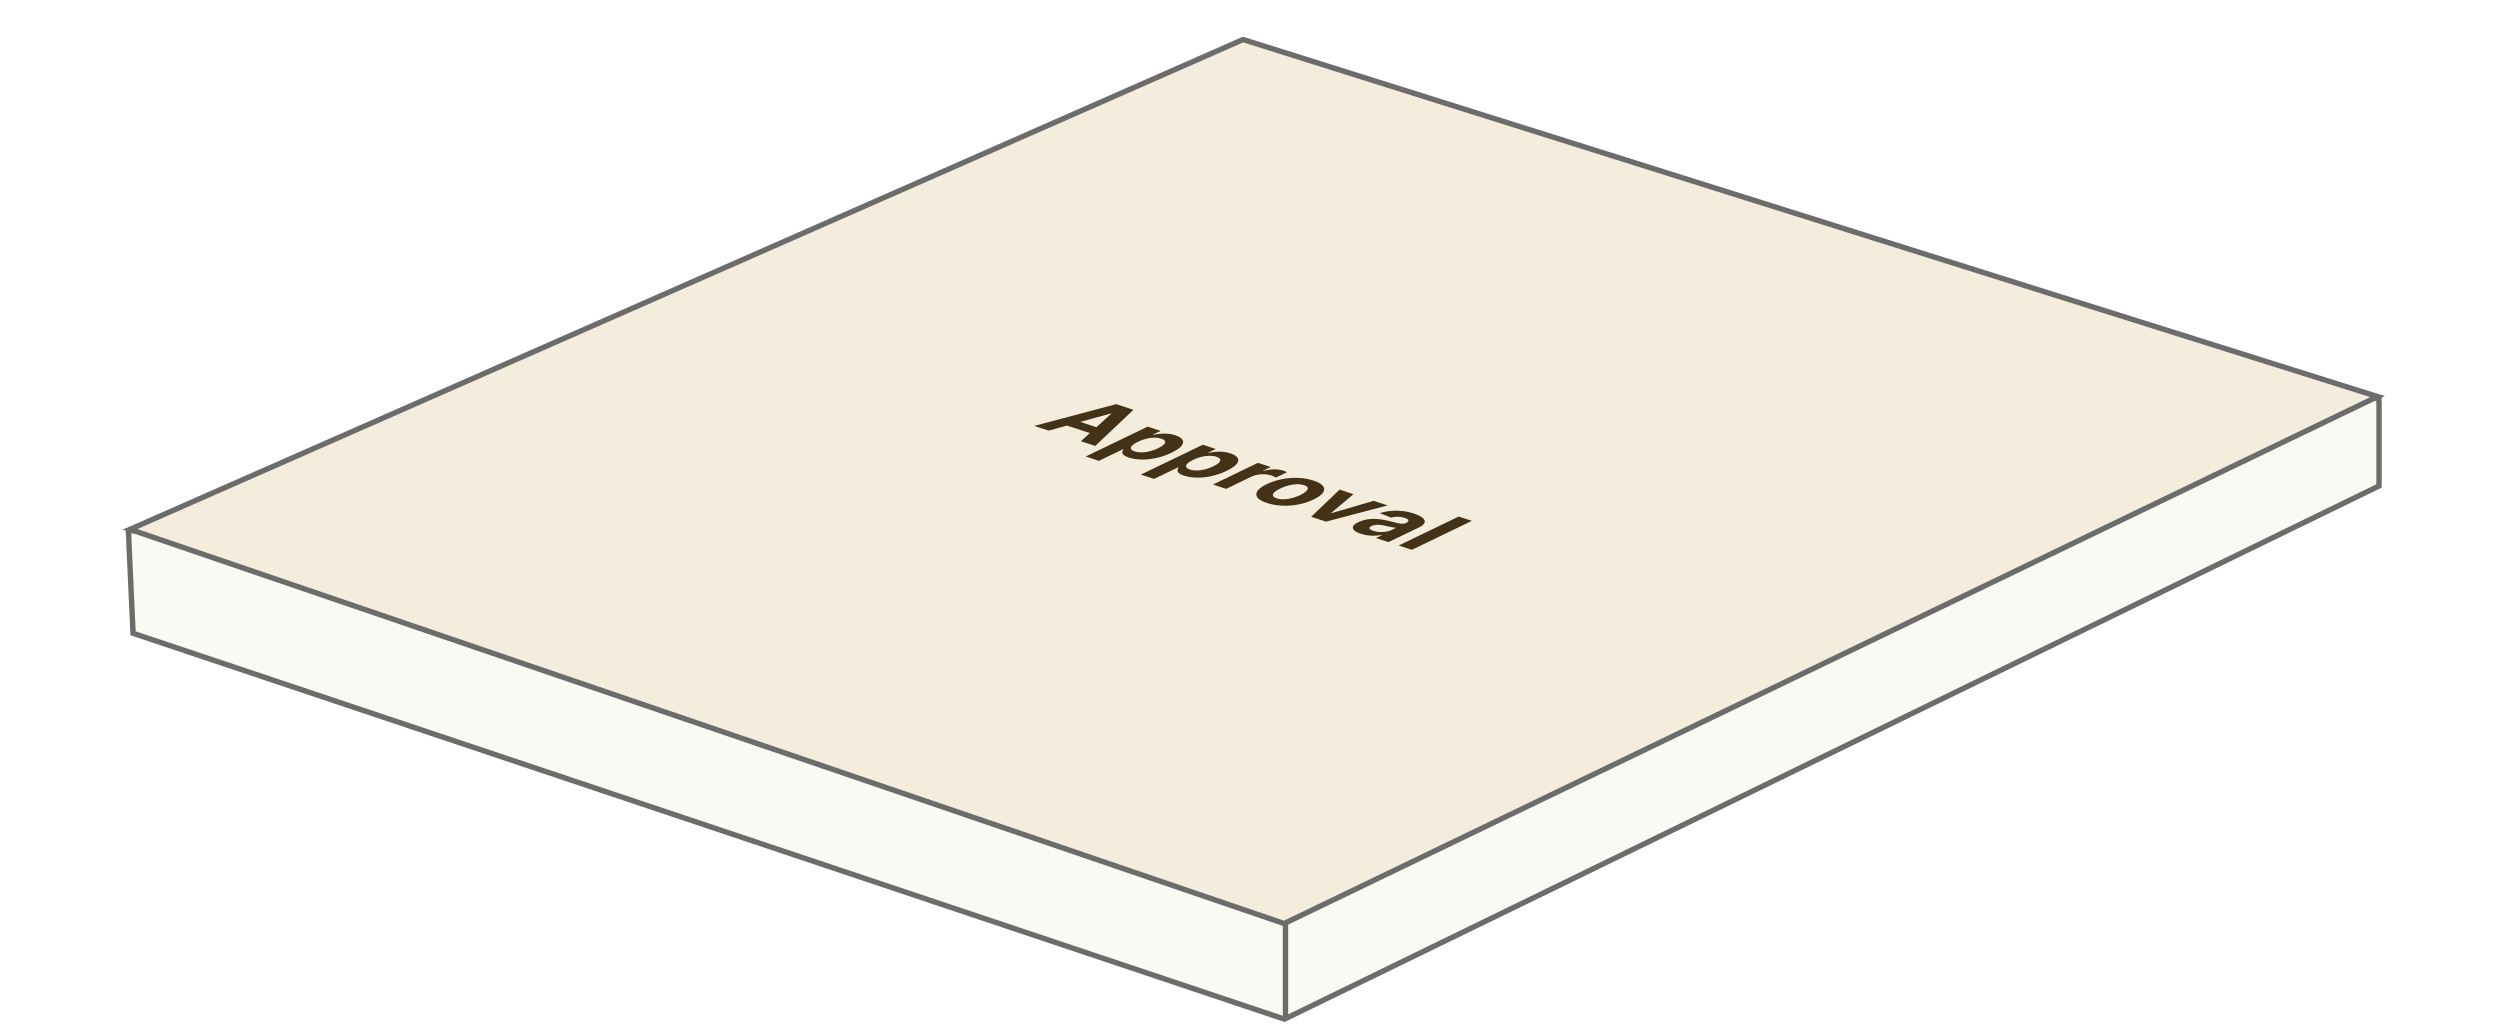
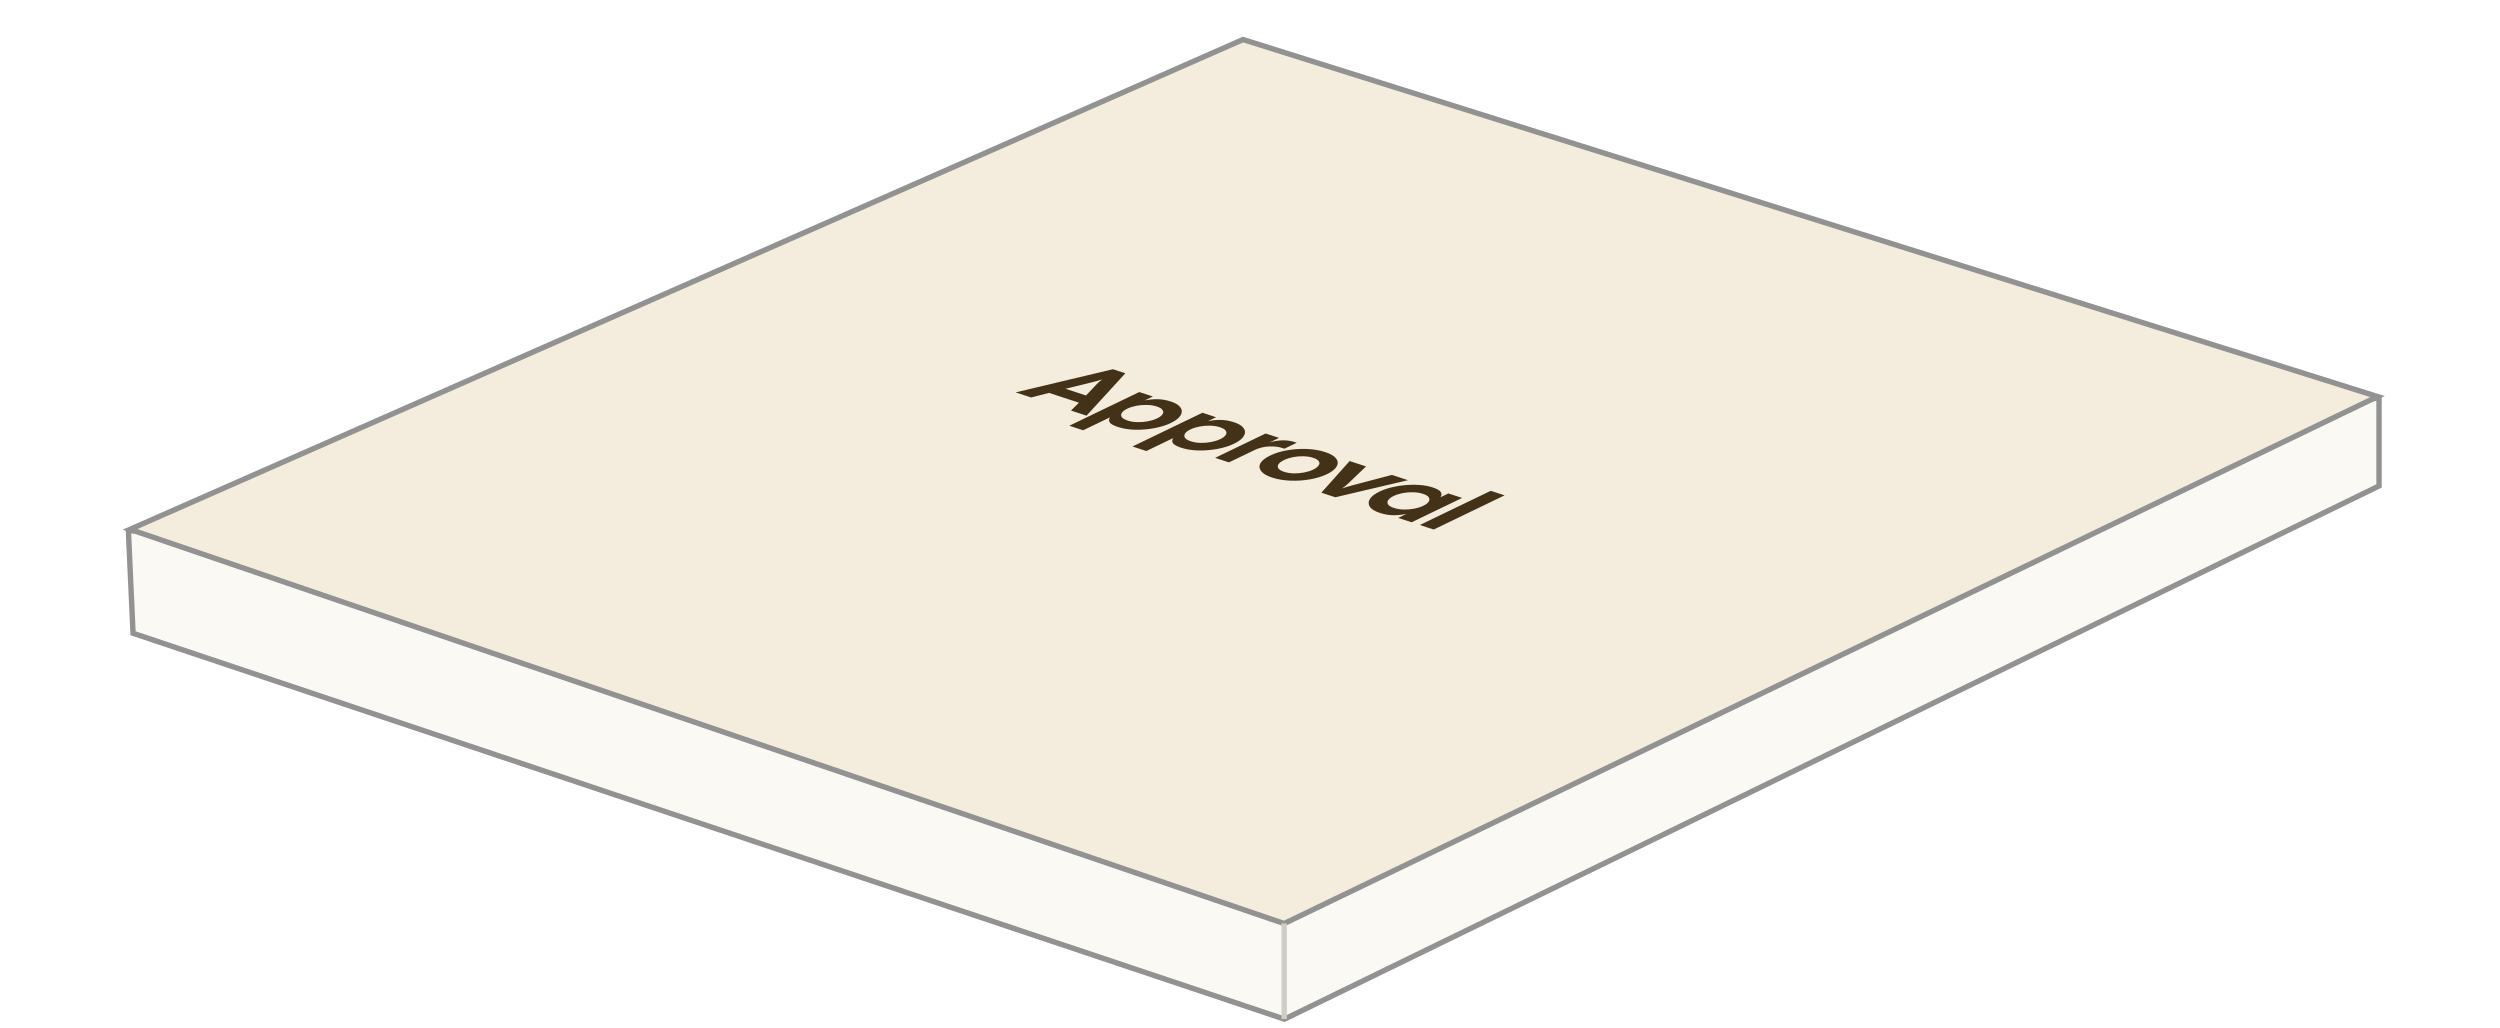
<svg xmlns="http://www.w3.org/2000/svg" width="927" height="381" viewBox="0 0 927 381" fill="none">
-   <path d="M882.144 180.188L476.267 377.894L49.332 234.819L47.612 196.878L461.203 180.874L461.268 180.872L461.332 180.867L882.145 147.556L882.144 180.188Z" fill="#FBF9F4" stroke="#6C6C6C" stroke-width="2" />
-   <path d="M476.168 342.451L48.208 196.285L460.921 14.659L881.578 147.044L476.168 342.451Z" fill="#F4EDDD" stroke="#6C6C6C" stroke-width="2" />
-   <path d="M388.813 159.677L383.488 157.93L413.877 149.855L420.282 151.957L406.11 165.352L400.785 163.604L412.081 153.39L411.898 153.329L388.813 159.677ZM397.236 155.348L409.816 159.475L406.139 161.246L393.56 157.119L397.236 155.348ZM402.583 169.269L425.554 158.197L430.375 159.779L427.569 161.131L427.787 161.203C428.451 161.057 429.217 160.938 430.087 160.847C430.971 160.756 431.899 160.743 432.868 160.808C433.853 160.873 434.839 161.067 435.826 161.391C437.112 161.813 437.979 162.356 438.427 163.02C438.883 163.68 438.798 164.425 438.172 165.253C437.554 166.078 436.287 166.952 434.373 167.875C432.51 168.773 430.619 169.427 428.7 169.837C426.796 170.247 424.971 170.432 423.225 170.394C421.494 170.354 419.958 170.115 418.619 169.676C417.67 169.364 417.012 169.028 416.643 168.666C416.282 168.307 416.116 167.95 416.145 167.595C416.181 167.237 416.32 166.91 416.562 166.613L416.413 166.564L407.473 170.873L402.583 169.269ZM421.987 163.794C420.994 164.272 420.273 164.738 419.824 165.19C419.375 165.642 419.22 166.057 419.357 166.437C419.502 166.814 419.969 167.131 420.757 167.39C421.553 167.651 422.433 167.772 423.397 167.754C424.368 167.732 425.365 167.589 426.388 167.326C427.426 167.061 428.43 166.695 429.402 166.226C430.366 165.761 431.073 165.306 431.522 164.86C431.972 164.414 432.127 164.001 431.99 163.621C431.852 163.241 431.382 162.92 430.578 162.656C429.782 162.395 428.91 162.27 427.96 162.282C427.018 162.296 426.035 162.431 425.012 162.689C423.989 162.947 422.981 163.315 421.987 163.794ZM423.037 175.979L446.008 164.907L450.828 166.489L448.022 167.842L448.24 167.913C448.904 167.767 449.671 167.648 450.54 167.558C451.425 167.466 452.352 167.453 453.322 167.519C454.307 167.583 455.293 167.777 456.28 168.101C457.565 168.523 458.432 169.066 458.881 169.73C459.337 170.39 459.252 171.135 458.626 171.963C458.007 172.788 456.741 173.662 454.827 174.585C452.963 175.483 451.072 176.137 449.154 176.548C447.25 176.957 445.425 177.142 443.679 177.104C441.947 177.064 440.412 176.825 439.073 176.386C438.124 176.074 437.465 175.738 437.097 175.376C436.736 175.017 436.57 174.66 436.599 174.305C436.635 173.947 436.774 173.62 437.016 173.323L436.867 173.274L427.926 177.584L423.037 175.979ZM442.441 170.504C441.447 170.983 440.726 171.448 440.278 171.9C439.829 172.352 439.673 172.768 439.811 173.148C439.956 173.524 440.422 173.842 441.21 174.1C442.006 174.361 442.886 174.483 443.85 174.464C444.822 174.442 445.819 174.299 446.842 174.036C447.879 173.771 448.884 173.405 449.856 172.936C450.82 172.472 451.527 172.016 451.976 171.57C452.425 171.125 452.581 170.712 452.443 170.332C452.306 169.952 451.835 169.63 451.032 169.366C450.236 169.105 449.363 168.98 448.413 168.992C447.471 169.006 446.489 169.142 445.466 169.399C444.442 169.657 443.434 170.025 442.441 170.504ZM449.755 179.67L466.461 171.618L471.202 173.173L468.287 174.578L468.47 174.638C469.829 174.244 471.151 174.043 472.438 174.037C473.732 174.027 474.873 174.183 475.86 174.507C476.105 174.588 476.354 174.681 476.608 174.788C476.862 174.895 477.071 174.996 477.235 175.091L473.124 177.072C472.959 176.965 472.7 176.833 472.345 176.676C471.99 176.518 471.644 176.384 471.308 176.274C470.588 176.038 469.797 175.899 468.933 175.856C468.085 175.813 467.235 175.863 466.384 176.006C465.54 176.153 464.778 176.39 464.096 176.719L454.645 181.274L449.755 179.67ZM469.799 186.51C468.016 185.925 466.833 185.246 466.25 184.474C465.682 183.7 465.692 182.887 466.278 182.034C466.872 181.177 468.025 180.336 469.736 179.511C471.462 178.68 473.322 178.068 475.317 177.677C477.318 177.282 479.325 177.124 481.336 177.203C483.362 177.28 485.266 177.611 487.049 178.196C488.832 178.781 490.008 179.46 490.576 180.234C491.159 181.007 491.153 181.821 490.559 182.678C489.973 183.531 488.816 184.373 487.091 185.205C485.379 186.03 483.523 186.64 481.521 187.034C479.526 187.425 477.516 187.582 475.49 187.505C473.479 187.427 471.582 187.095 469.799 186.51ZM473.411 184.788C474.223 185.054 475.117 185.171 476.096 185.14C477.081 185.105 478.092 184.949 479.129 184.672C480.174 184.398 481.182 184.027 482.153 183.559C483.125 183.09 483.85 182.626 484.328 182.167C484.814 181.709 485.006 181.285 484.905 180.893C484.804 180.502 484.348 180.173 483.537 179.907C482.719 179.638 481.809 179.519 480.808 179.549C479.815 179.582 478.796 179.735 477.751 180.009C476.714 180.285 475.71 180.658 474.739 181.126C473.767 181.595 473.038 182.057 472.552 182.515C472.074 182.975 471.889 183.401 471.998 183.795C472.122 184.188 472.593 184.519 473.411 184.788ZM514.557 187.396L491.687 193.427L486.177 191.619L496.72 181.545L501.885 183.239L493.593 190.202L493.777 190.262L509.38 185.698L514.557 187.396ZM504.591 197.916C503.466 197.547 502.649 197.129 502.139 196.662C501.636 196.191 501.494 195.695 501.714 195.174C501.948 194.652 502.617 194.125 503.719 193.594C504.647 193.147 505.606 192.83 506.597 192.644C507.587 192.458 508.584 192.374 509.588 192.392C510.593 192.41 511.587 192.501 512.57 192.665C513.562 192.832 514.534 193.039 515.486 193.287C516.613 193.575 517.533 193.8 518.248 193.964C518.97 194.125 519.563 194.208 520.027 194.213C520.492 194.219 520.901 194.136 521.257 193.964L521.322 193.933C522.011 193.601 522.314 193.269 522.232 192.936C522.158 192.607 521.703 192.305 520.869 192.031C519.989 191.743 519.104 191.602 518.214 191.61C517.331 191.614 516.53 191.721 515.811 191.931L511.637 190.28C512.881 189.866 514.21 189.591 515.623 189.455C517.043 189.316 518.485 189.325 519.947 189.482C521.424 189.638 522.867 189.946 524.275 190.408C525.254 190.73 526.083 191.09 526.761 191.488C527.446 191.889 527.909 192.314 528.148 192.763C528.395 193.214 528.363 193.679 528.05 194.158C527.745 194.634 527.096 195.111 526.103 195.59L514.835 201.021L510.198 199.499L512.514 198.383L512.377 198.338C511.571 198.496 510.732 198.594 509.859 198.631C508.993 198.664 508.115 198.625 507.224 198.515C506.341 198.402 505.463 198.202 504.591 197.916ZM509.189 196.834C509.908 197.07 510.678 197.213 511.497 197.265C512.323 197.313 513.125 197.276 513.903 197.156C514.681 197.035 515.363 196.833 515.951 196.55L517.724 195.695C517.476 195.691 517.179 195.663 516.831 195.614C516.499 195.564 516.135 195.5 515.741 195.424C515.354 195.344 514.97 195.262 514.591 195.178C514.218 195.091 513.88 195.013 513.576 194.942C512.922 194.793 512.294 194.689 511.691 194.633C511.089 194.576 510.52 194.58 509.986 194.646C509.459 194.708 508.978 194.844 508.542 195.053C507.912 195.357 507.67 195.669 507.819 195.988C507.982 196.306 508.439 196.588 509.189 196.834ZM545.793 193.133L523.518 203.869L518.628 202.265L540.903 191.529L545.793 193.133Z" fill="#443218" />
-   <line x1="476.656" y1="342.734" x2="476.656" y2="378.192" stroke="#6C6C6C" stroke-width="2" />
+   <path d="M882.144 180.188L476.267 377.894L49.332 234.819L47.612 196.878L461.203 180.874L461.268 180.872L461.332 180.867L882.145 147.556L882.144 180.188Z" fill="#FBF9F4" stroke="#929292" stroke-width="2" />
+   <path d="M476.168 342.451L48.208 196.285L460.921 14.659L881.578 147.044L476.168 342.451Z" fill="#F4EDDD" stroke="#929292" stroke-width="2" />
+   <line x1="476.172" y1="342.396" x2="476.172" y2="377.854" stroke="#CFCDC6" stroke-width="2" />
+   <path d="M376.578 145.495L412.677 136.905L417.278 138.415L402.892 154.128L397.112 152.231L400.079 149.323L388.976 145.68L382.358 147.391L376.578 145.495ZM404.819 141.771L395.085 144.152L402.69 146.647L406.72 142.395C407.301 141.807 407.945 141.24 408.652 140.693C407.366 141.108 406.088 141.467 404.819 141.771ZM396.495 157.867L422.439 145.362L427.496 147.021L424.47 148.48C426.035 148.157 427.611 148.003 429.199 148.018C430.813 148.041 432.481 148.336 434.205 148.901C435.574 149.35 436.577 149.893 437.215 150.531C437.902 151.165 438.233 151.847 438.207 152.578C438.205 153.298 437.858 154.03 437.164 154.776C436.493 155.509 435.486 156.2 434.141 156.849C432.339 157.717 430.25 158.365 427.873 158.791C425.546 159.215 423.203 159.4 420.844 159.346C418.509 159.28 416.428 158.948 414.603 158.349C412.905 157.792 411.862 157.216 411.475 156.622C411.112 156.017 411.157 155.39 411.61 154.74L401.629 159.551L396.495 157.867ZM418.163 155.956C419.253 156.314 420.456 156.504 421.771 156.527C423.112 156.558 424.419 156.452 425.692 156.208C426.989 155.952 428.106 155.599 429.043 155.147C430.028 154.672 430.701 154.163 431.061 153.62C431.422 153.077 431.424 152.552 431.068 152.046C430.761 151.537 430.062 151.103 428.972 150.746C427.857 150.38 426.629 150.181 425.288 150.15C423.947 150.118 422.64 150.225 421.367 150.469C420.094 150.713 418.965 151.072 417.98 151.547C417.019 152.01 416.358 152.513 415.998 153.056C415.637 153.6 415.623 154.13 415.955 154.648C416.311 155.154 417.047 155.59 418.163 155.956ZM419.927 165.554L445.871 153.049L450.928 154.709L447.901 156.167C449.467 155.844 451.043 155.69 452.631 155.705C454.244 155.728 455.913 156.023 457.637 156.588C459.006 157.038 460.009 157.581 460.647 158.218C461.334 158.852 461.664 159.535 461.639 160.266C461.637 160.985 461.289 161.718 460.595 162.463C459.925 163.196 458.918 163.887 457.572 164.536C455.771 165.404 453.682 166.052 451.305 166.479C448.978 166.902 446.635 167.087 444.275 167.033C441.94 166.967 439.86 166.635 438.035 166.036C436.336 165.479 435.294 164.904 434.907 164.31C434.544 163.704 434.589 163.077 435.042 162.427L425.061 167.238L419.927 165.554ZM441.594 163.643C442.684 164.001 443.887 164.191 445.203 164.214C446.544 164.245 447.851 164.139 449.124 163.895C450.421 163.64 451.538 163.286 452.475 162.834C453.46 162.36 454.133 161.851 454.493 161.307C454.853 160.764 454.856 160.239 454.499 159.733C454.193 159.224 453.494 158.79 452.404 158.433C451.289 158.067 450.061 157.868 448.72 157.837C447.379 157.806 446.071 157.912 444.798 158.156C443.525 158.4 442.396 158.759 441.412 159.234C440.451 159.697 439.79 160.2 439.43 160.744C439.069 161.287 439.055 161.818 439.387 162.335C439.743 162.841 440.479 163.277 441.594 163.643ZM450.565 169.768L469.303 160.737L474.284 162.371L470.717 164.09C472.391 163.55 474.084 163.278 475.795 163.275C477.529 163.261 479.211 163.559 480.838 164.171L476.262 166.377L475.54 166.14C474.069 165.657 472.383 165.464 470.48 165.56C468.577 165.655 466.845 166.08 465.284 166.832L455.699 171.452L450.565 169.768ZM471.715 177.086C469.687 176.421 468.319 175.612 467.611 174.66C466.903 173.707 466.825 172.728 467.378 171.722C467.98 170.713 469.182 169.775 470.983 168.906C472.785 168.038 474.874 167.39 477.251 166.964C479.653 166.545 482.097 166.384 484.582 166.479C487.068 166.575 489.325 166.955 491.353 167.621C493.407 168.294 494.775 169.103 495.458 170.047C496.166 171 496.219 171.98 495.617 172.989C495.04 174.006 493.851 174.949 492.05 175.818C490.248 176.686 488.146 177.329 485.744 177.748C483.391 178.163 480.972 178.323 478.486 178.227C476.026 178.14 473.769 177.76 471.715 177.086ZM476.148 174.95C477.238 175.307 478.428 175.504 479.72 175.538C481.036 175.561 482.317 175.446 483.565 175.194C484.838 174.95 485.955 174.597 486.916 174.133C487.901 173.659 488.574 173.15 488.934 172.606C489.32 172.071 489.347 171.555 489.017 171.057C488.71 170.548 488.011 170.114 486.921 169.757C485.831 169.399 484.628 169.209 483.313 169.186C482.021 169.151 480.739 169.256 479.466 169.5C478.218 169.752 477.102 170.116 476.117 170.591C475.156 171.054 474.483 171.553 474.097 172.088C473.736 172.631 473.71 173.158 474.016 173.667C474.347 174.165 475.057 174.592 476.148 174.95ZM489.961 182.692L500.446 170.954L506.53 172.95L499.783 179.406C499.177 179.985 498.459 180.557 497.629 181.122C498.865 180.69 500.141 180.301 501.457 179.955L516.113 176.094L522.083 178.052L495.132 184.389L489.961 182.692ZM511.58 190.164C509.78 189.574 508.565 188.825 507.934 187.917C507.352 187.007 507.351 186.053 507.929 185.055C508.556 184.055 509.771 183.12 511.572 182.252C512.918 181.603 514.432 181.079 516.116 180.678C517.824 180.265 519.566 179.99 521.343 179.853C523.143 179.704 524.878 179.699 526.549 179.838C528.268 179.975 529.813 180.267 531.182 180.716C532.906 181.282 533.937 181.873 534.276 182.49C534.638 183.096 534.582 183.729 534.105 184.39L537.06 182.966L542.155 184.637L523.418 193.669L518.437 192.034L521.5 190.558C519.91 190.893 518.297 191.054 516.66 191.043C515.048 191.039 513.355 190.747 511.58 190.164ZM516.813 188.32C517.953 188.694 519.17 188.899 520.461 188.933C521.802 188.965 523.109 188.858 524.382 188.614C525.655 188.37 526.772 188.017 527.733 187.554C528.718 187.079 529.391 186.57 529.751 186.026C530.112 185.483 530.126 184.953 529.794 184.435C529.487 183.926 528.763 183.484 527.622 183.11C526.532 182.752 525.317 182.558 523.976 182.526C522.684 182.492 521.402 182.596 520.129 182.84C518.856 183.084 517.727 183.444 516.742 183.918C515.805 184.37 515.144 184.873 514.76 185.428C514.399 185.972 514.373 186.498 514.679 187.007C515.011 187.525 515.722 187.962 516.813 188.32ZM526.468 194.669L552.772 181.991L557.906 183.675L531.602 196.353L526.468 194.669Z" fill="#443218" />
</svg>
